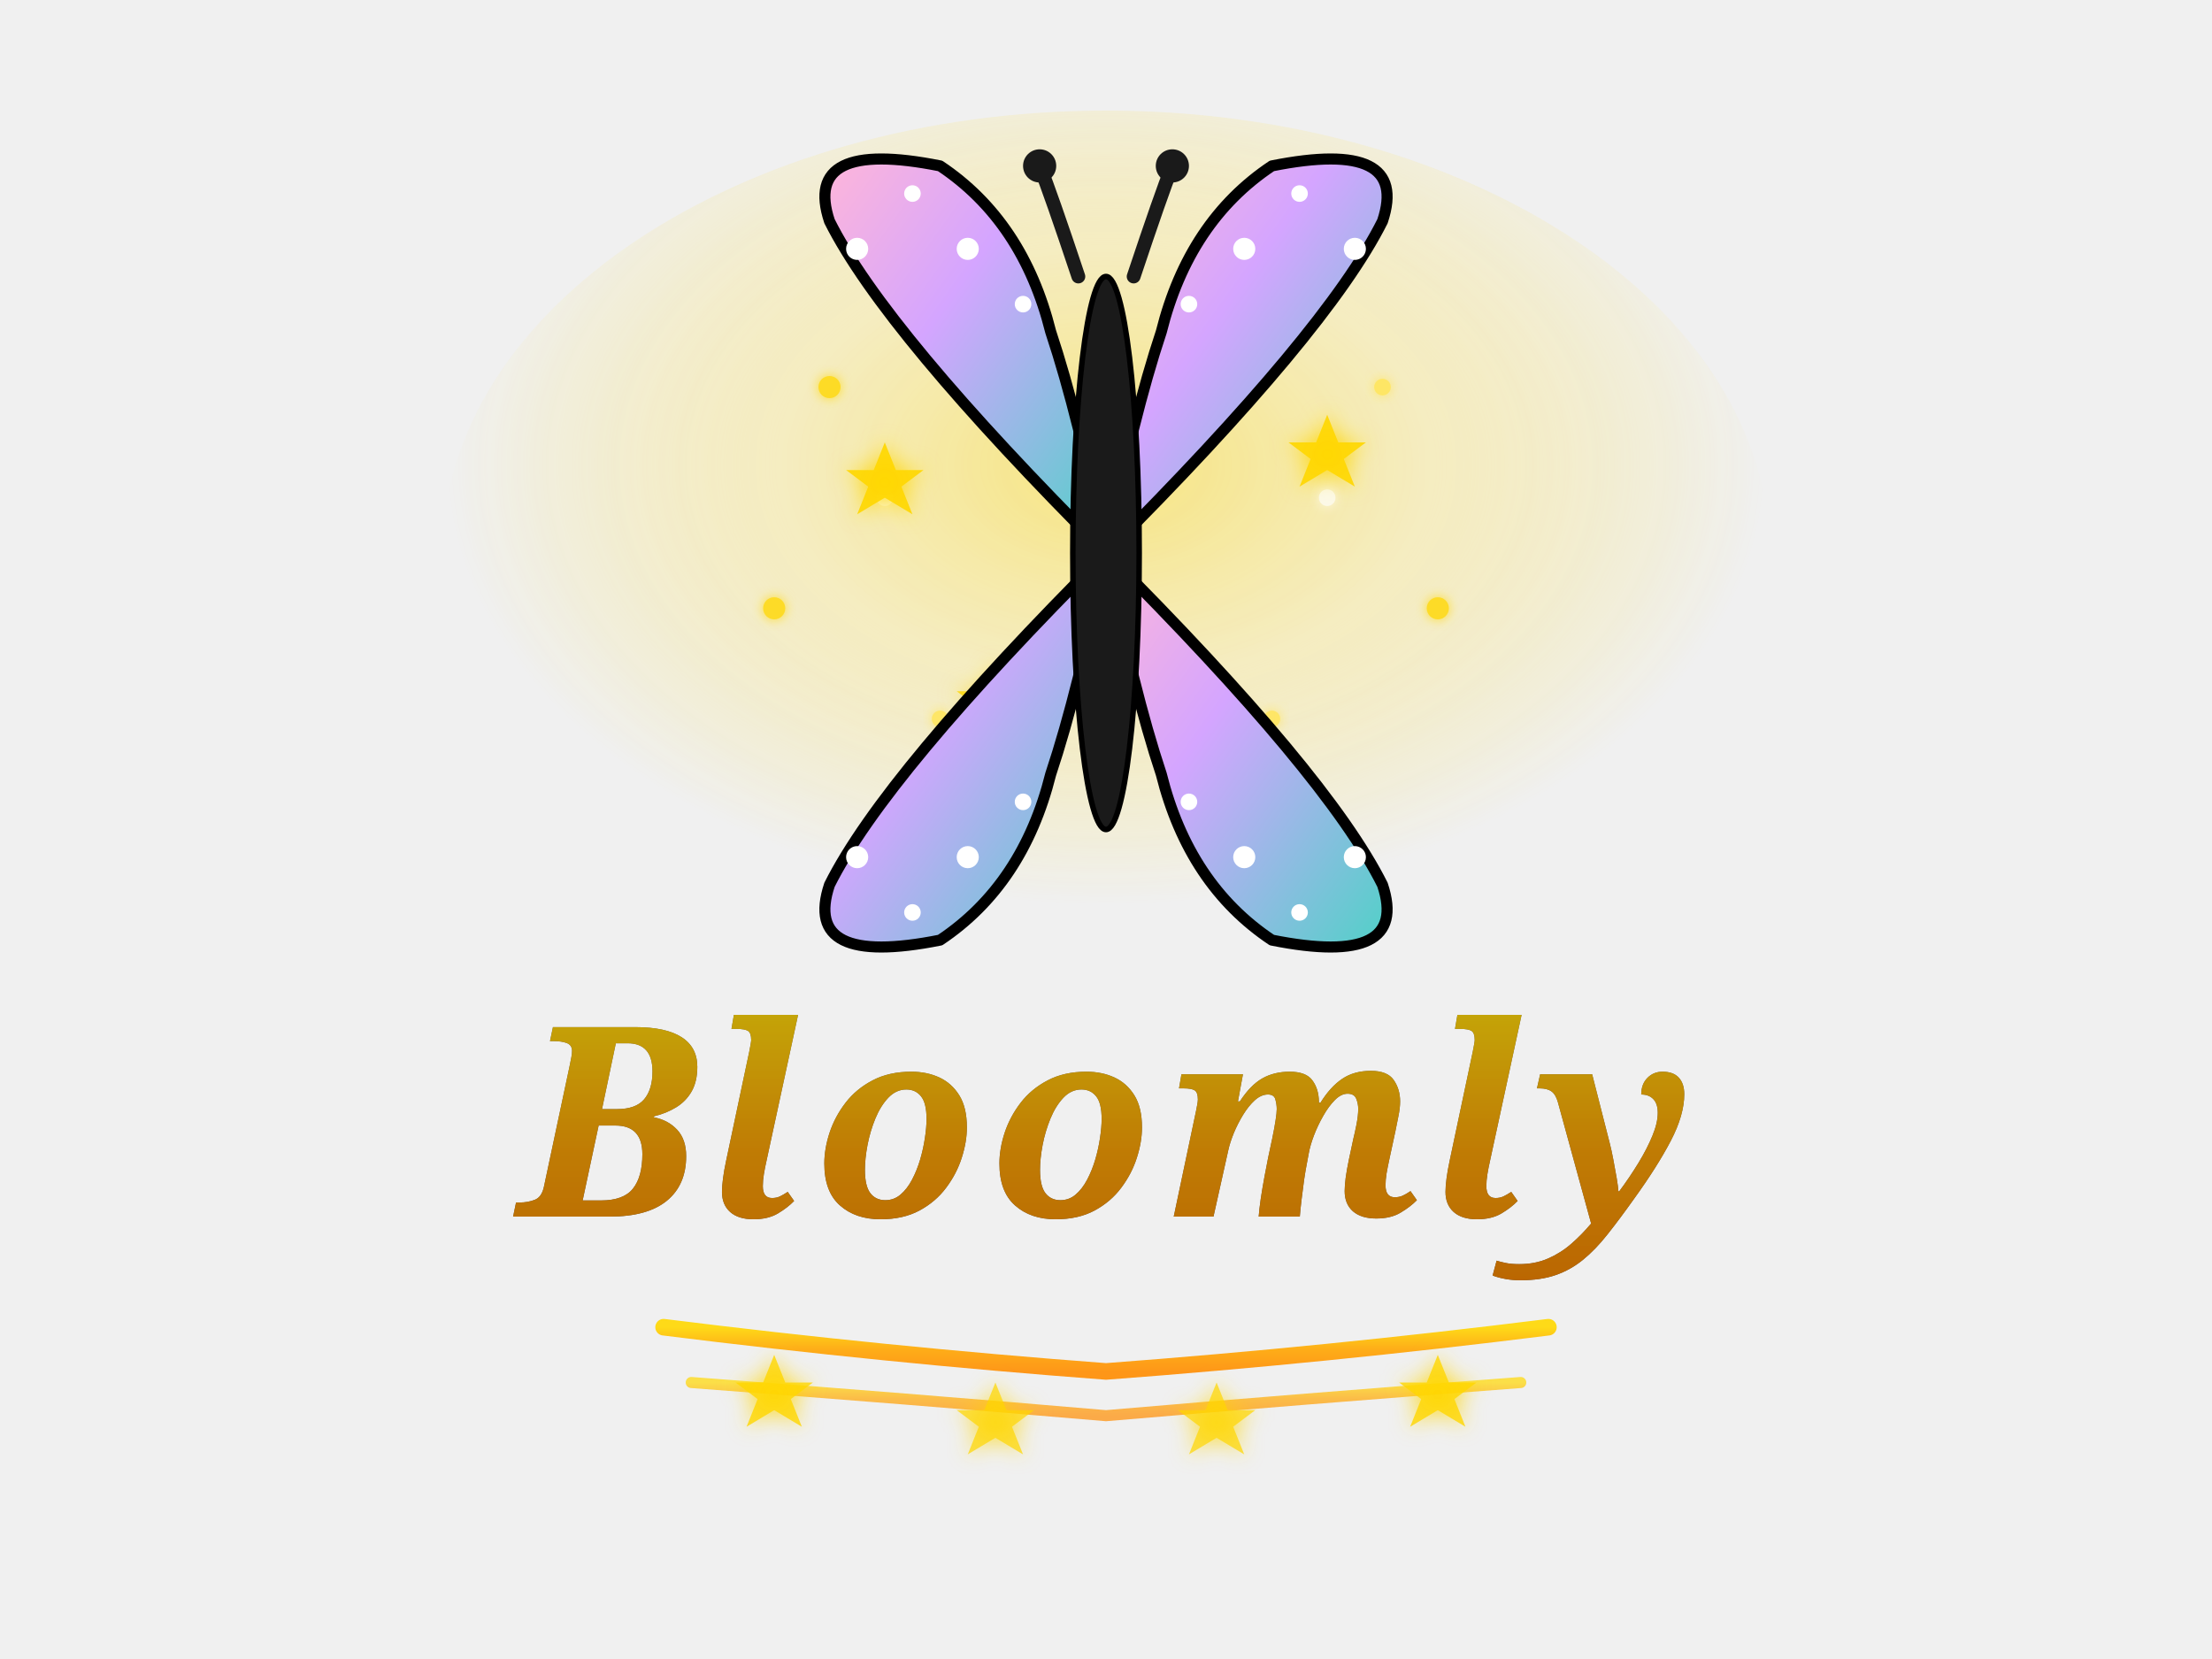
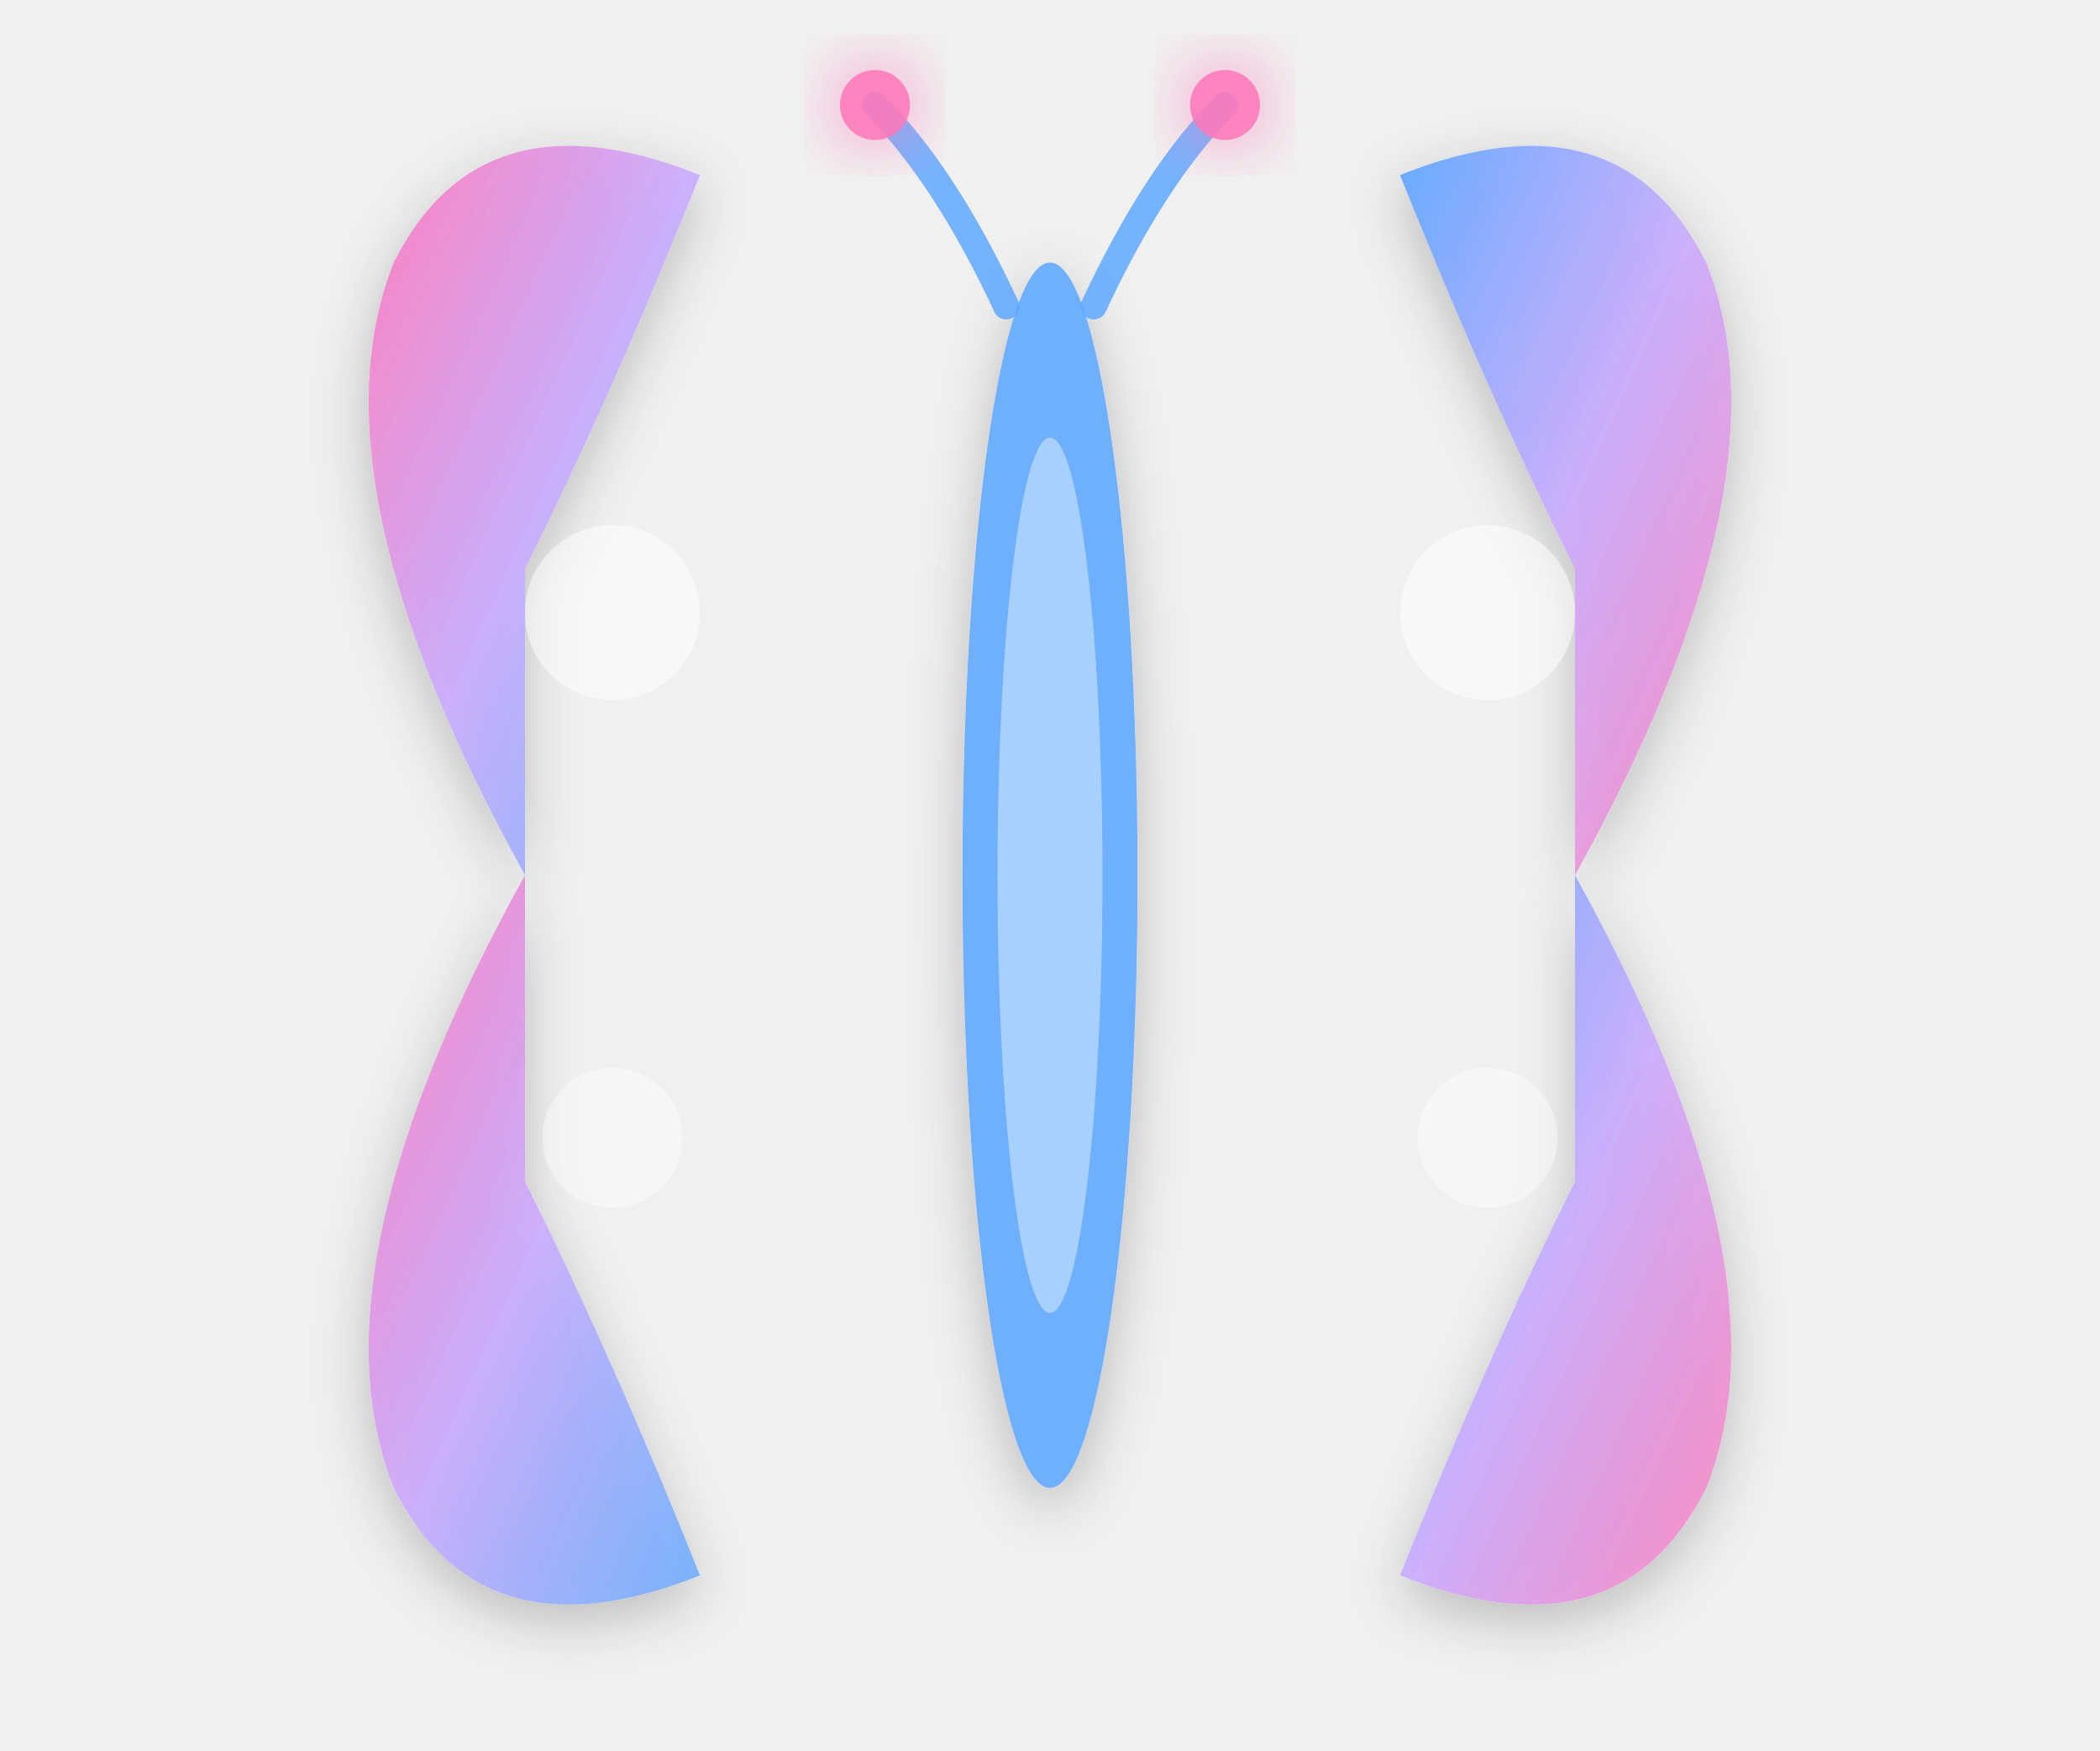
- <svg xmlns="http://www.w3.org/2000/svg" width="400" height="300" viewBox="0 0 400 300">
+ <svg xmlns="http://www.w3.org/2000/svg" width="240" height="200" viewBox="0 0 240 200">
  <defs>
-     <linearGradient id="wingGradient" x1="0%" y1="0%" x2="100%" y2="100%">
-       <stop offset="0%" style="stop-color:#FFB6D9;stop-opacity:1" />
-       <stop offset="40%" style="stop-color:#D4A5FF;stop-opacity:1" />
-       <stop offset="100%" style="stop-color:#4FD1C7;stop-opacity:1" />
+     <linearGradient id="leftWingGradient" x1="0%" y1="0%" x2="100%" y2="100%">
+       <stop offset="0%" style="stop-color:#FF78B9;stop-opacity:1" />
+       <stop offset="50%" style="stop-color:#C8A7FF;stop-opacity:0.9" />
+       <stop offset="100%" style="stop-color:#5FA8FF;stop-opacity:0.85" />
    </linearGradient>
-     <radialGradient id="goldenGlow" cx="50%" cy="40%">
-       <stop offset="0%" style="stop-color:#FFD700;stop-opacity:0.6" />
-       <stop offset="50%" style="stop-color:#FFE55C;stop-opacity:0.4" />
-       <stop offset="100%" style="stop-color:#FFD700;stop-opacity:0" />
-     </radialGradient>
-     <linearGradient id="goldenText" x1="0%" y1="0%" x2="0%" y2="100%">
-       <stop offset="0%" style="stop-color:#FFD700;stop-opacity:1" />
-       <stop offset="50%" style="stop-color:#FFA500;stop-opacity:1" />
-       <stop offset="100%" style="stop-color:#FF8C00;stop-opacity:1" />
+     <linearGradient id="rightWingGradient" x1="0%" y1="0%" x2="100%" y2="100%">
+       <stop offset="0%" style="stop-color:#5FA8FF;stop-opacity:1" />
+       <stop offset="50%" style="stop-color:#C8A7FF;stop-opacity:0.9" />
+       <stop offset="100%" style="stop-color:#FF78B9;stop-opacity:0.85" />
    </linearGradient>
-     <linearGradient id="textShadow" x1="0%" y1="0%" x2="0%" y2="100%">
-       <stop offset="0%" style="stop-color:#3A2A1A;stop-opacity:1" />
-       <stop offset="100%" style="stop-color:#1A0F05;stop-opacity:1" />
-     </linearGradient>
-     <filter id="glow" x="-50%" y="-50%" width="200%" height="200%">
-       <feGaussianBlur stdDeviation="2" result="coloredBlur" />
+     <filter id="softGlow" x="-50%" y="-50%" width="200%" height="200%">
+       <feGaussianBlur stdDeviation="4" result="coloredBlur" />
      <feMerge>
        <feMergeNode in="coloredBlur" />
        <feMergeNode in="SourceGraphic" />
      </feMerge>
    </filter>
-     <filter id="sparkle" x="-50%" y="-50%" width="200%" height="200%">
-       <feGaussianBlur stdDeviation="1" result="blur" />
+     <filter id="softShadow" x="-50%" y="-50%" width="200%" height="200%">
+       <feGaussianBlur in="SourceAlpha" stdDeviation="3" />
+       <feOffset dx="0" dy="2" result="offsetblur" />
+       <feComponentTransfer>
+         <feFuncA type="linear" slope="0.25" />
+       </feComponentTransfer>
      <feMerge>
-         <feMergeNode in="blur" />
+         <feMergeNode />
        <feMergeNode in="SourceGraphic" />
      </feMerge>
    </filter>
  </defs>
-   <ellipse cx="200" cy="100" rx="120" ry="80" fill="url(#goldenGlow)" opacity="0.8" />
-   <circle cx="150" cy="70" r="2" fill="#FFD700" opacity="0.8" filter="url(#sparkle)" />
-   <circle cx="180" cy="60" r="1.5" fill="#FFE55C" opacity="0.9" filter="url(#sparkle)" />
-   <circle cx="220" cy="55" r="2" fill="#FFD700" opacity="0.8" filter="url(#sparkle)" />
-   <circle cx="250" cy="70" r="1.5" fill="#FFE55C" opacity="0.9" filter="url(#sparkle)" />
-   <circle cx="160" cy="90" r="1.5" fill="#FFFFFF" opacity="0.7" filter="url(#sparkle)" />
-   <circle cx="240" cy="90" r="1.5" fill="#FFFFFF" opacity="0.7" filter="url(#sparkle)" />
-   <circle cx="140" cy="110" r="2" fill="#FFD700" opacity="0.8" filter="url(#sparkle)" />
-   <circle cx="260" cy="110" r="2" fill="#FFD700" opacity="0.8" filter="url(#sparkle)" />
-   <circle cx="170" cy="130" r="1.5" fill="#FFE55C" opacity="0.9" filter="url(#sparkle)" />
-   <circle cx="230" cy="130" r="1.5" fill="#FFE55C" opacity="0.9" filter="url(#sparkle)" />
-   <g filter="url(#glow)">
-     <path d="M 160 80 L 162 85 L 167 85 L 163 88 L 165 93 L 160 90 L 155 93 L 157 88 L 153 85 L 158 85 Z" fill="#FFD700" opacity="0.9" />
-     <path d="M 240 75 L 242 80 L 247 80 L 243 83 L 245 88 L 240 85 L 235 88 L 237 83 L 233 80 L 238 80 Z" fill="#FFD700" opacity="0.9" />
-     <path d="M 180 120 L 182 125 L 187 125 L 183 128 L 185 133 L 180 130 L 175 133 L 177 128 L 173 125 L 178 125 Z" fill="#FFD700" opacity="0.8" />
-     <path d="M 220 125 L 222 130 L 227 130 L 223 133 L 225 138 L 220 135 L 215 138 L 217 133 L 213 130 L 218 130 Z" fill="#FFD700" opacity="0.8" />
-   </g>
-   <path d="M 200 100             Q 160 60, 150 40             Q 145 25, 170 30             Q 185 40, 190 60             Q 195 75, 200 100 Z" fill="url(#wingGradient)" stroke="#000000" stroke-width="2" stroke-linejoin="round" />
-   <circle cx="155" cy="45" r="2" fill="#FFFFFF" />
-   <circle cx="165" cy="35" r="1.5" fill="#FFFFFF" />
-   <circle cx="175" cy="45" r="2" fill="#FFFFFF" />
-   <circle cx="185" cy="55" r="1.5" fill="#FFFFFF" />
-   <path d="M 200 100             Q 160 140, 150 160             Q 145 175, 170 170             Q 185 160, 190 140             Q 195 125, 200 100 Z" fill="url(#wingGradient)" stroke="#000000" stroke-width="2" stroke-linejoin="round" />
-   <circle cx="155" cy="155" r="2" fill="#FFFFFF" />
-   <circle cx="165" cy="165" r="1.5" fill="#FFFFFF" />
-   <circle cx="175" cy="155" r="2" fill="#FFFFFF" />
-   <circle cx="185" cy="145" r="1.5" fill="#FFFFFF" />
-   <path d="M 200 100             Q 240 60, 250 40             Q 255 25, 230 30             Q 215 40, 210 60             Q 205 75, 200 100 Z" fill="url(#wingGradient)" stroke="#000000" stroke-width="2" stroke-linejoin="round" />
-   <circle cx="245" cy="45" r="2" fill="#FFFFFF" />
-   <circle cx="235" cy="35" r="1.5" fill="#FFFFFF" />
-   <circle cx="225" cy="45" r="2" fill="#FFFFFF" />
-   <circle cx="215" cy="55" r="1.5" fill="#FFFFFF" />
-   <path d="M 200 100             Q 240 140, 250 160             Q 255 175, 230 170             Q 215 160, 210 140             Q 205 125, 200 100 Z" fill="url(#wingGradient)" stroke="#000000" stroke-width="2" stroke-linejoin="round" />
-   <circle cx="245" cy="155" r="2" fill="#FFFFFF" />
-   <circle cx="235" cy="165" r="1.5" fill="#FFFFFF" />
-   <circle cx="225" cy="155" r="2" fill="#FFFFFF" />
-   <circle cx="215" cy="145" r="1.5" fill="#FFFFFF" />
-   <ellipse cx="200" cy="100" rx="6" ry="50" fill="#1A1A1A" stroke="#000000" stroke-width="1" />
-   <path d="M 195 50 Q 190 35, 188 30" stroke="#1A1A1A" stroke-width="2.5" fill="none" stroke-linecap="round" />
-   <path d="M 205 50 Q 210 35, 212 30" stroke="#1A1A1A" stroke-width="2.5" fill="none" stroke-linecap="round" />
-   <circle cx="188" cy="30" r="3" fill="#1A1A1A" />
-   <circle cx="212" cy="30" r="3" fill="#1A1A1A" />
-   <text x="200" y="220" font-family="Georgia, serif" font-size="48" font-weight="bold" text-anchor="middle" fill="url(#textShadow)" style="font-style: italic; letter-spacing: 2px;">
-     Bloomly
-   </text>
-   <text x="200" y="220" font-family="Georgia, serif" font-size="48" font-weight="bold" text-anchor="middle" fill="url(#goldenText)" opacity="0.7" style="font-style: italic; letter-spacing: 2px;">
-     Bloomly
-   </text>
-   <path d="M 120 240 Q 160 245, 200 248 Q 240 245, 280 240" stroke="url(#goldenText)" stroke-width="3" fill="none" stroke-linecap="round" opacity="0.9" />
-   <path d="M 125 250 Q 165 253, 200 256 Q 235 253, 275 250" stroke="url(#goldenText)" stroke-width="2" fill="none" stroke-linecap="round" opacity="0.7" />
-   <g filter="url(#glow)">
-     <path d="M 140 245 L 142 250 L 147 250 L 143 253 L 145 258 L 140 255 L 135 258 L 137 253 L 133 250 L 138 250 Z" fill="#FFD700" opacity="0.8" />
-     <path d="M 260 245 L 262 250 L 267 250 L 263 253 L 265 258 L 260 255 L 255 258 L 257 253 L 253 250 L 258 250 Z" fill="#FFD700" opacity="0.8" />
-     <path d="M 180 250 L 182 255 L 187 255 L 183 258 L 185 263 L 180 260 L 175 263 L 177 258 L 173 255 L 178 255 Z" fill="#FFD700" opacity="0.7" />
-     <path d="M 220 250 L 222 255 L 227 255 L 223 258 L 225 263 L 220 260 L 215 263 L 217 258 L 213 255 L 218 255 Z" fill="#FFD700" opacity="0.7" />
-   </g>
+   <path d="M 60 100 Q 35 55, 45 30 Q 55 10, 80 20 Q 70 45, 60 65 Z" fill="url(#leftWingGradient)" filter="url(#softShadow)" opacity="0.95" />
+   <path d="M 60 100 Q 35 145, 45 170 Q 55 190, 80 180 Q 70 155, 60 135 Z" fill="url(#leftWingGradient)" filter="url(#softShadow)" opacity="0.95" />
+   <path d="M 180 100 Q 205 55, 195 30 Q 185 10, 160 20 Q 170 45, 180 65 Z" fill="url(#rightWingGradient)" filter="url(#softShadow)" opacity="0.95" />
+   <path d="M 180 100 Q 205 145, 195 170 Q 185 190, 160 180 Q 170 155, 180 135 Z" fill="url(#rightWingGradient)" filter="url(#softShadow)" opacity="0.95" />
+   <ellipse cx="120" cy="100" rx="10" ry="70" fill="#5FA8FF" filter="url(#softShadow)" opacity="0.9" />
+   <ellipse cx="120" cy="100" rx="6" ry="50" fill="rgba(255, 255, 255, 0.4)" />
+   <path d="M 115 35 Q 108 20, 100 12" stroke="#5FA8FF" stroke-width="3" fill="none" stroke-linecap="round" opacity="0.85" />
+   <path d="M 125 35 Q 132 20, 140 12" stroke="#5FA8FF" stroke-width="3" fill="none" stroke-linecap="round" opacity="0.85" />
+   <circle cx="100" cy="12" r="4" fill="#FF78B9" opacity="0.9" filter="url(#softGlow)" />
+   <circle cx="140" cy="12" r="4" fill="#FF78B9" opacity="0.9" filter="url(#softGlow)" />
+   <circle cx="70" cy="70" r="10" fill="rgba(255, 255, 255, 0.5)" />
+   <circle cx="70" cy="130" r="8" fill="rgba(255, 255, 255, 0.4)" />
+   <circle cx="170" cy="70" r="10" fill="rgba(255, 255, 255, 0.5)" />
+   <circle cx="170" cy="130" r="8" fill="rgba(255, 255, 255, 0.4)" />
</svg>
